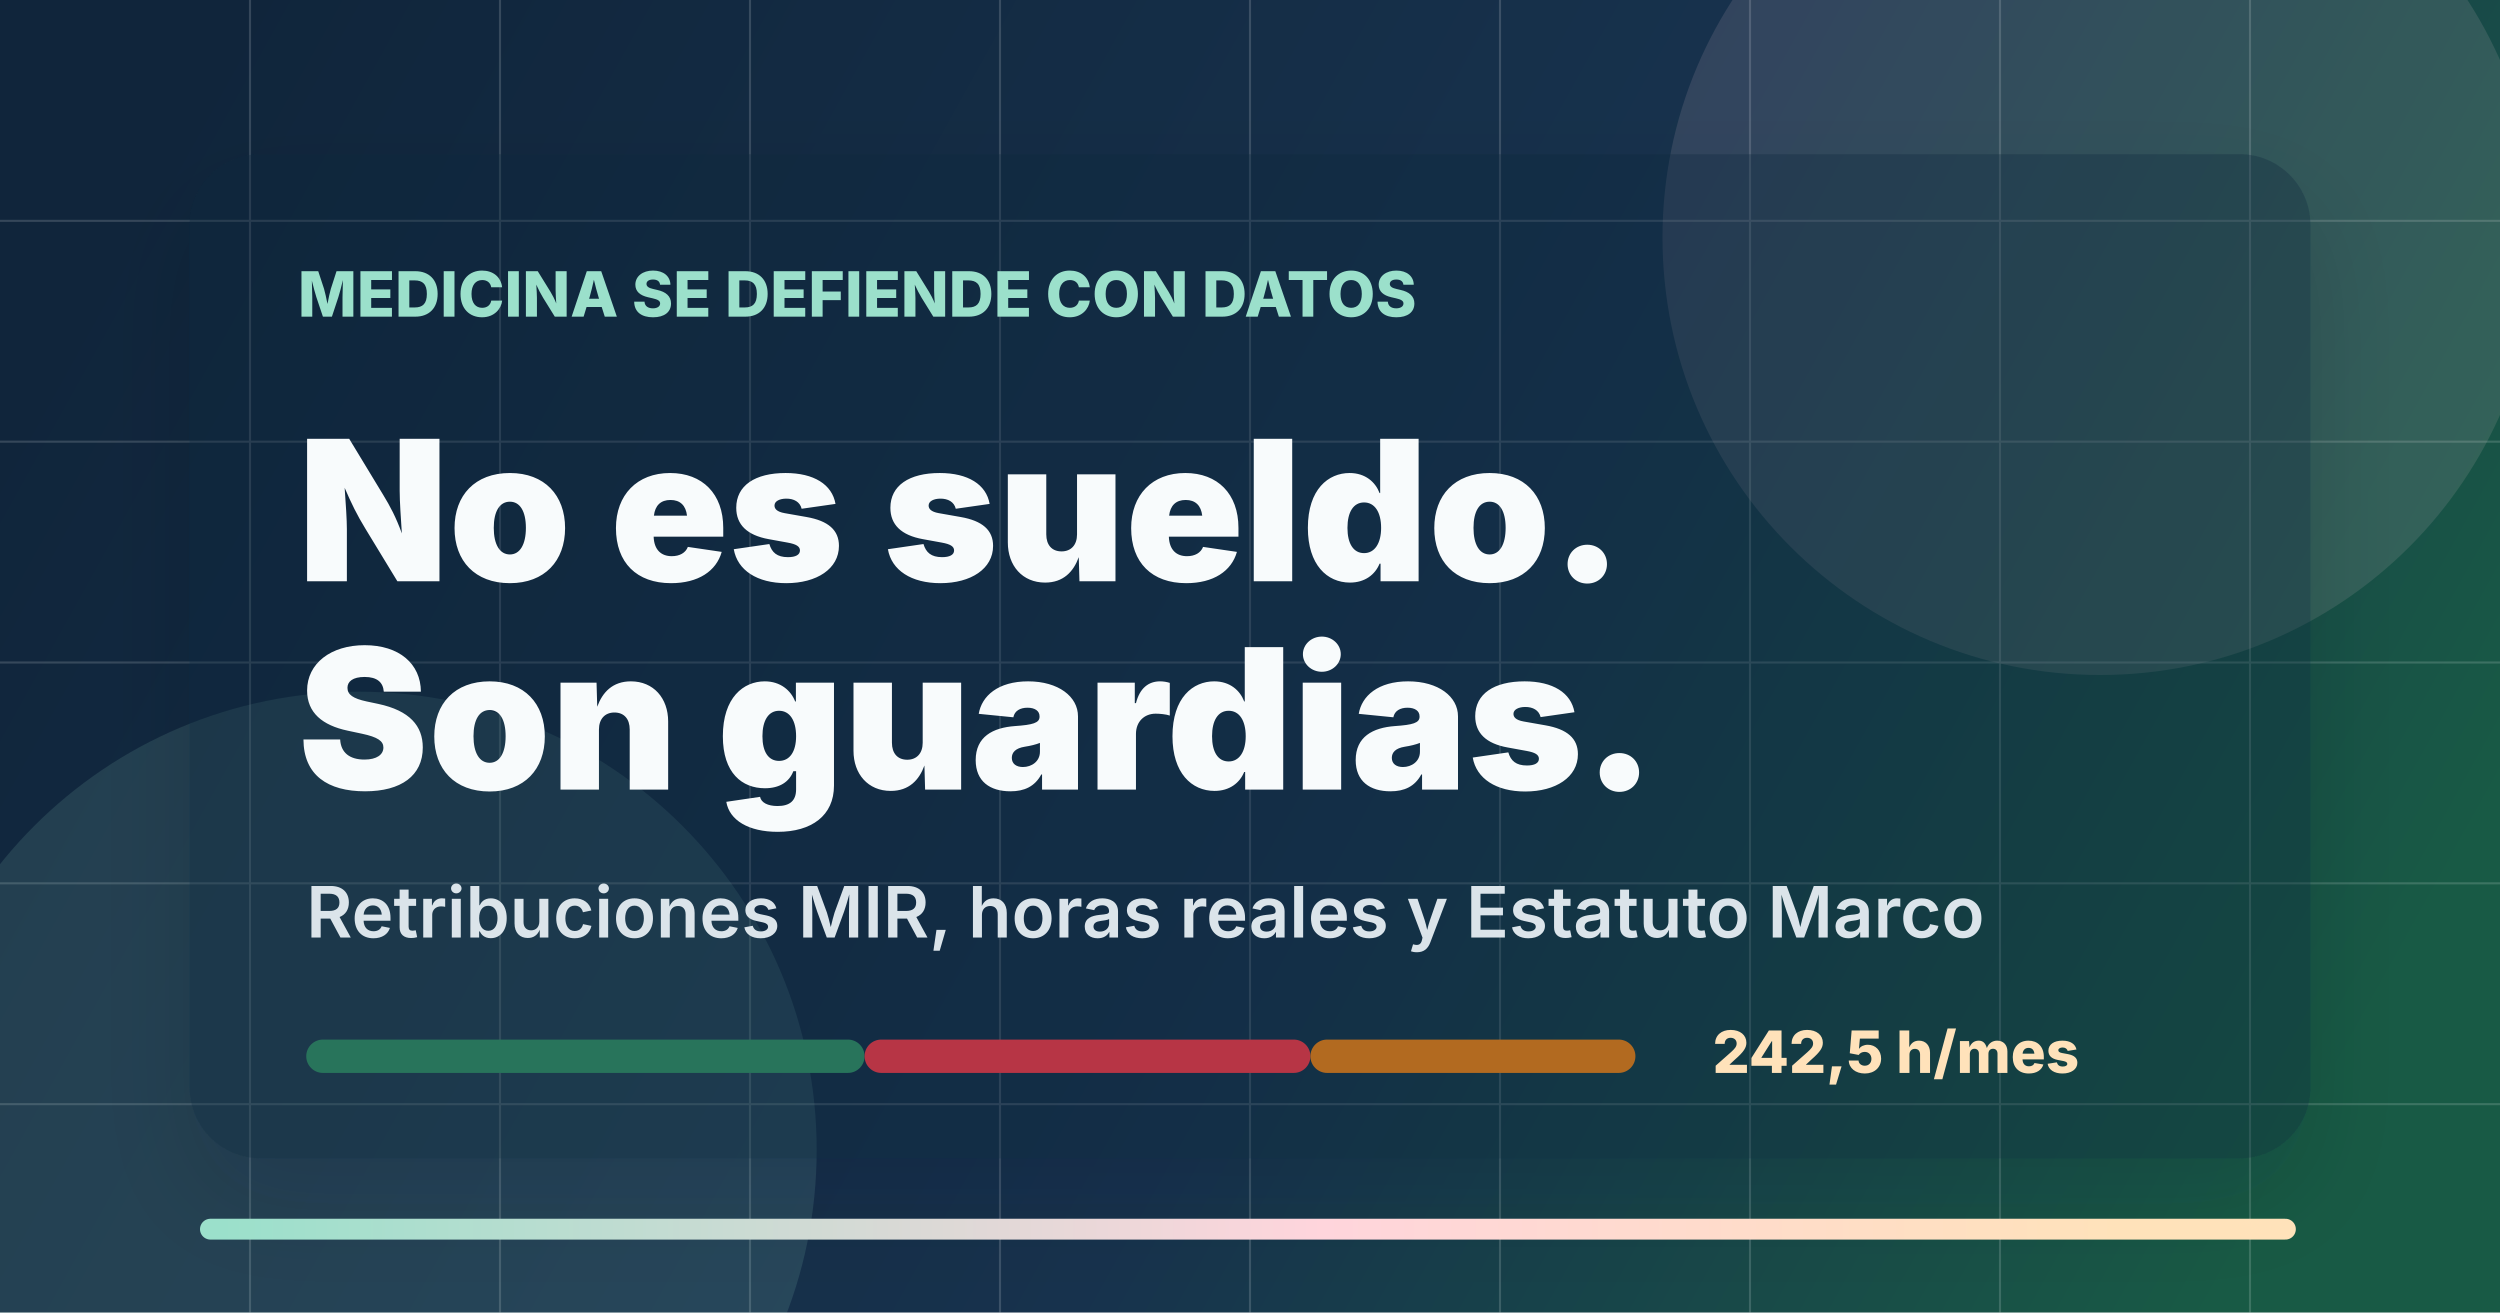
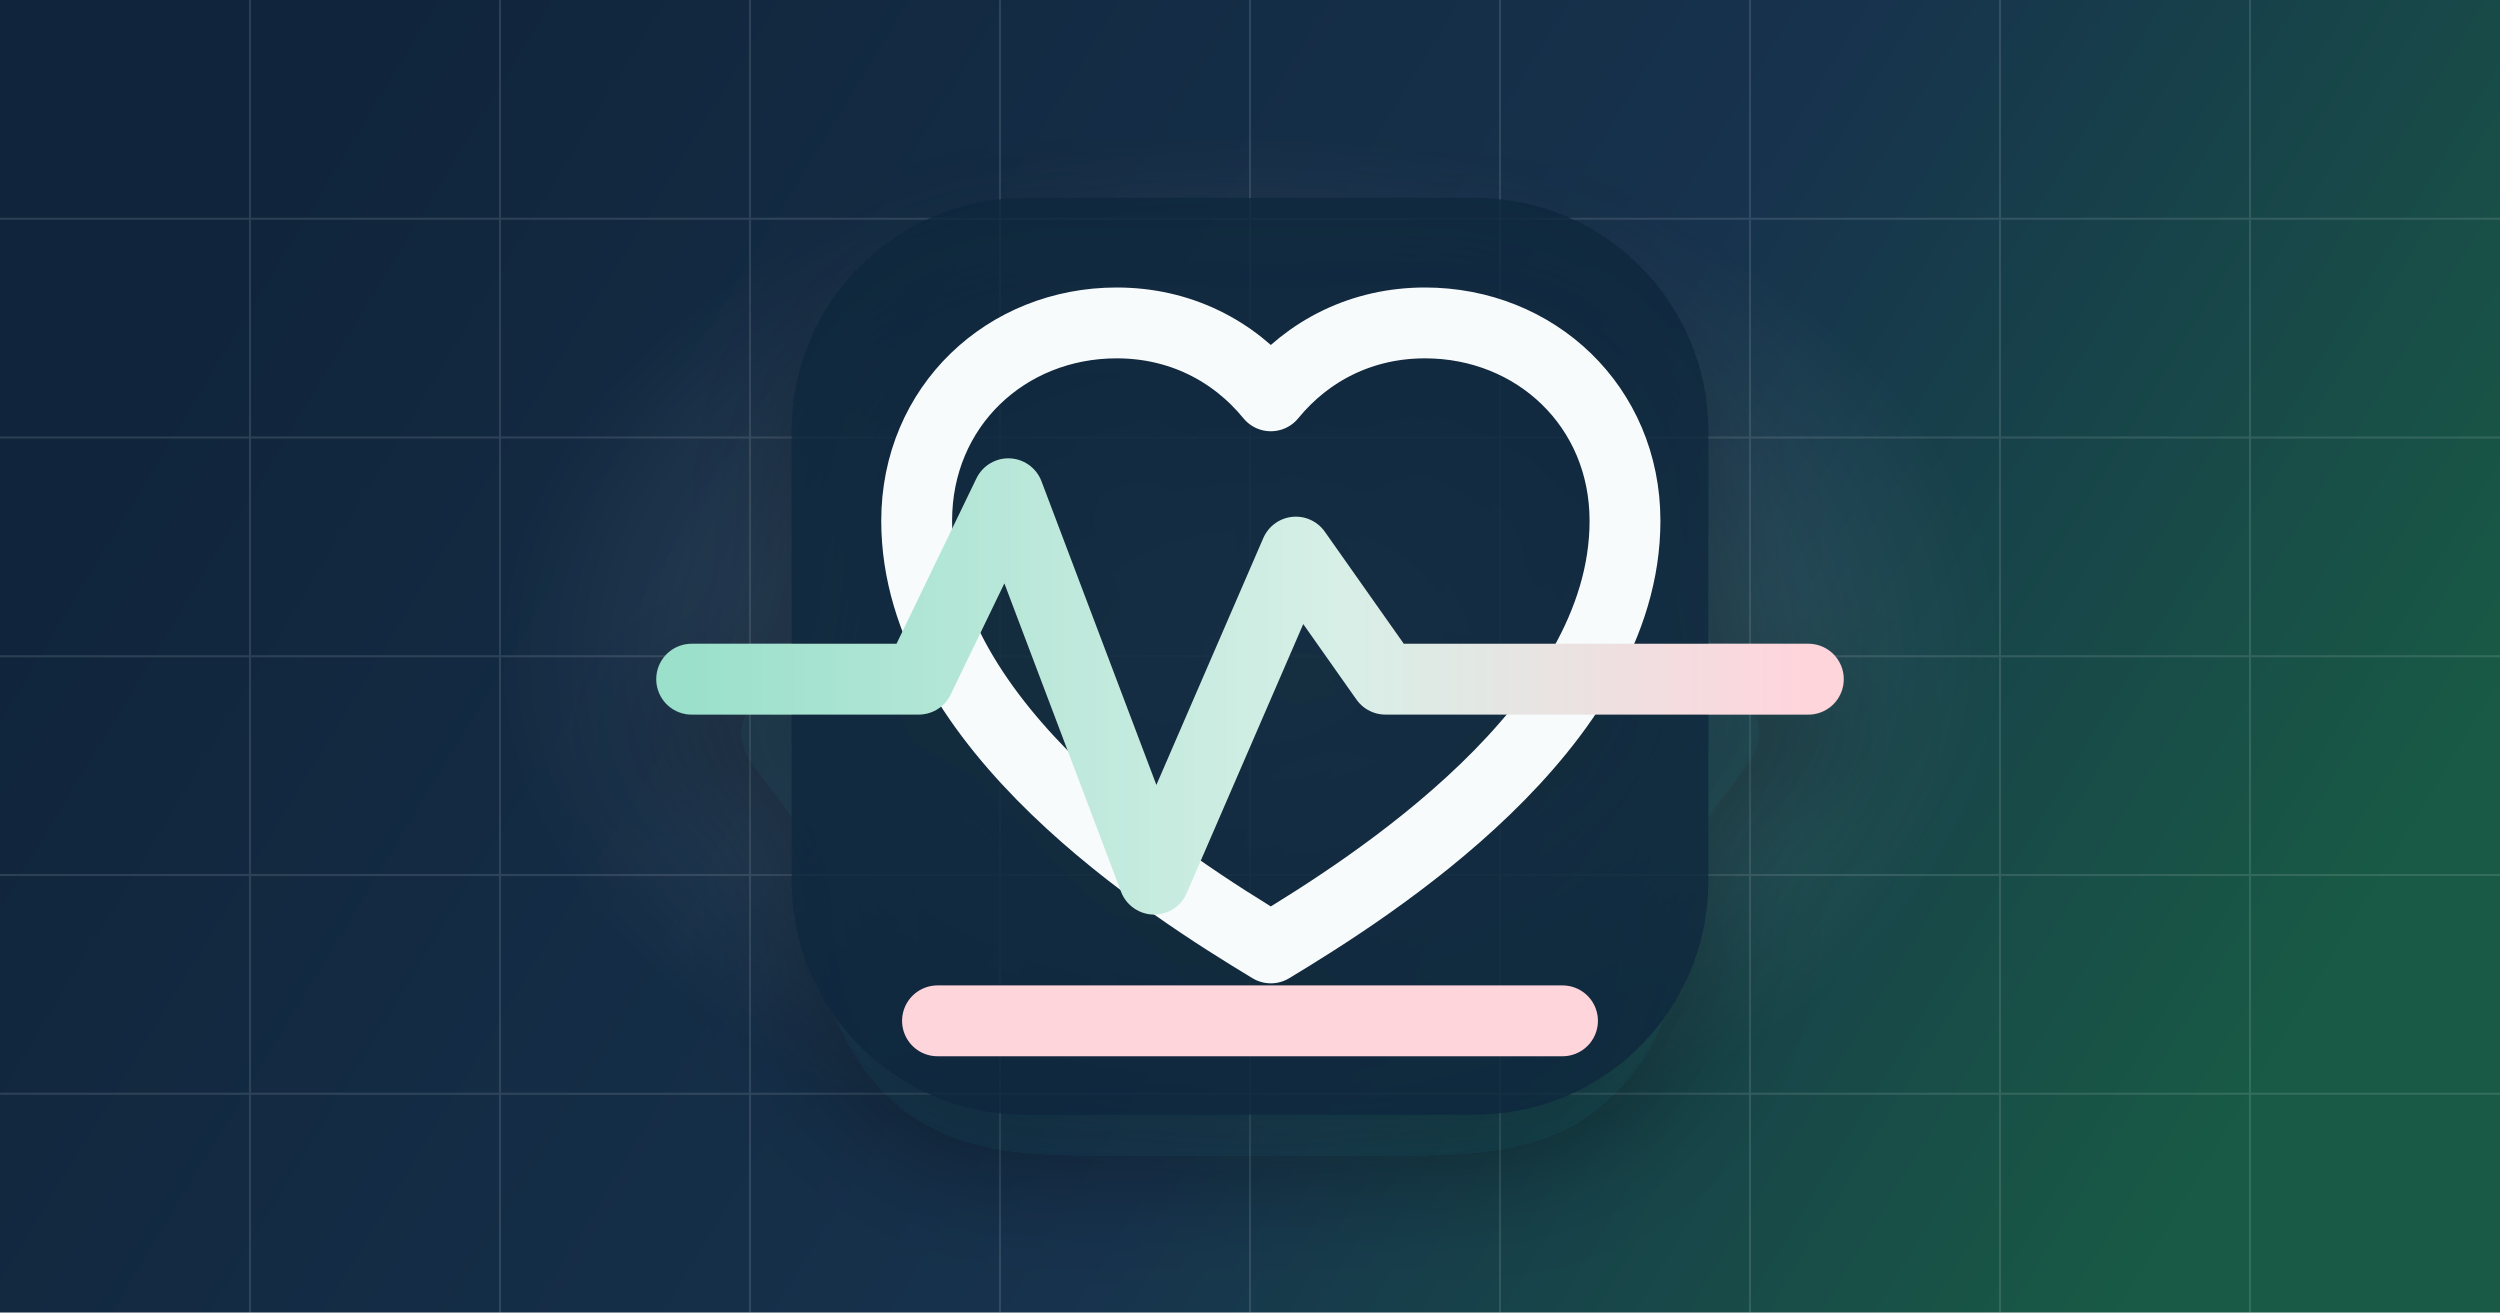
- <svg xmlns="http://www.w3.org/2000/svg" width="1200" height="630" viewBox="0 0 1200 630" role="img" aria-label="No es sueldo. Son guardias.">
+ <svg xmlns="http://www.w3.org/2000/svg" width="1200" height="630" viewBox="0 0 1200 630" role="img" aria-label="Logo MIR guardias">
  <defs>
-     <linearGradient id="background" x1="84" y1="48" x2="1078" y2="600" gradientUnits="userSpaceOnUse">
+     <linearGradient id="background" x1="148" y1="58" x2="1040" y2="600" gradientUnits="userSpaceOnUse">
      <stop stop-color="#10253b" />
      <stop offset="0.58" stop-color="#17324d" />
      <stop offset="1" stop-color="#185a45" />
    </linearGradient>
-     <linearGradient id="accent" x1="107" y1="505" x2="1017" y2="505" gradientUnits="userSpaceOnUse">
+     <linearGradient id="pulse" x1="332" y1="322" x2="868" y2="322" gradientUnits="userSpaceOnUse">
      <stop stop-color="#9be0cb" />
-       <stop offset="0.58" stop-color="#ffd5dc" />
-       <stop offset="1" stop-color="#ffe2ba" />
+       <stop offset="0.58" stop-color="#d7efe7" />
+       <stop offset="1" stop-color="#ffd5dc" />
    </linearGradient>
+     <radialGradient id="halo" cx="0" cy="0" r="1" gradientUnits="userSpaceOnUse" gradientTransform="translate(600 315) rotate(90) scale(250 360)">
+       <stop stop-color="#ffffff" stop-opacity="0.22" />
+       <stop offset="1" stop-color="#ffffff" stop-opacity="0" />
+     </radialGradient>
    <filter id="shadow" x="-20%" y="-20%" width="140%" height="140%">
-       <feDropShadow dx="0" dy="22" stdDeviation="24" flood-color="#07131f" flood-opacity="0.35" />
+       <feDropShadow dx="0" dy="26" stdDeviation="28" flood-color="#07131f" flood-opacity="0.38" />
    </filter>
  </defs>
  <rect width="1200" height="630" fill="url(#background)" />
-   <path d="M0 0h1200v630H0z" fill="none" />
-   <g opacity="0.16">
-     <path d="M0 106h1200M0 212h1200M0 318h1200M0 424h1200M0 530h1200" stroke="#ffffff" />
+   <g opacity="0.12">
+     <path d="M0 105h1200M0 210h1200M0 315h1200M0 420h1200M0 525h1200" stroke="#ffffff" />
    <path d="M120 0v630M240 0v630M360 0v630M480 0v630M600 0v630M720 0v630M840 0v630M960 0v630M1080 0v630" stroke="#ffffff" />
  </g>
-   <circle cx="1008" cy="114" r="210" fill="#ffd5dc" opacity="0.12" />
-   <circle cx="172" cy="552" r="220" fill="#9be0cb" opacity="0.13" />
-   <g transform="translate(91 74)">
-     <rect x="0" y="0" width="1018" height="482" rx="34" fill="#10253b" opacity="0.34" filter="url(#shadow)" />
-     <text x="52" y="78" fill="#9be0cb" font-family="Inter, Arial, sans-serif" font-size="30" font-weight="800" letter-spacing="0">MEDICINA SE DEFIENDE CON DATOS</text>
-     <text x="52" y="205" fill="#f8fbfc" font-family="Inter, Arial, sans-serif" font-size="94" font-weight="900" letter-spacing="0">No es sueldo.</text>
-     <text x="52" y="305" fill="#f8fbfc" font-family="Inter, Arial, sans-serif" font-size="94" font-weight="900" letter-spacing="0">Son guardias.</text>
-     <text x="56" y="376" fill="#dbe4ea" font-family="Inter, Arial, sans-serif" font-size="34" font-weight="600" letter-spacing="0">Retribuciones MIR, horas reales y Estatuto Marco</text>
-     <rect x="56" y="425" width="268" height="16" rx="8" fill="#28745b" />
-     <rect x="324" y="425" width="214" height="16" rx="8" fill="#b73545" />
-     <rect x="538" y="425" width="156" height="16" rx="8" fill="#b26a20" />
-     <text x="731" y="441" fill="#ffe2ba" font-family="Inter, Arial, sans-serif" font-size="28" font-weight="800">242,5 h/mes</text>
+   <circle cx="600" cy="315" r="360" fill="url(#halo)" />
+   <g filter="url(#shadow)">
+     <rect x="380" y="95" width="440" height="440" rx="112" fill="#10253b" opacity="0.78" />
+     <path d="M440 250c0-55 43-95 96-95 30 0 56 13 74 35 18-22 44-35 74-35 53 0 96 40 96 95 0 99-122 176-170 205-48-29-170-106-170-205Z" fill="none" stroke="#f8fbfc" stroke-width="34" stroke-linecap="round" stroke-linejoin="round" />
+     <path d="M332 326h109l43-89 70 185 68-157 43 61h203" fill="none" stroke="url(#pulse)" stroke-width="34" stroke-linecap="round" stroke-linejoin="round" />
+     <path d="M450 490h300" stroke="#ffd5dc" stroke-width="34" stroke-linecap="round" />
  </g>
-   <path d="M101 590h996" stroke="url(#accent)" stroke-width="10" stroke-linecap="round" />
</svg>
